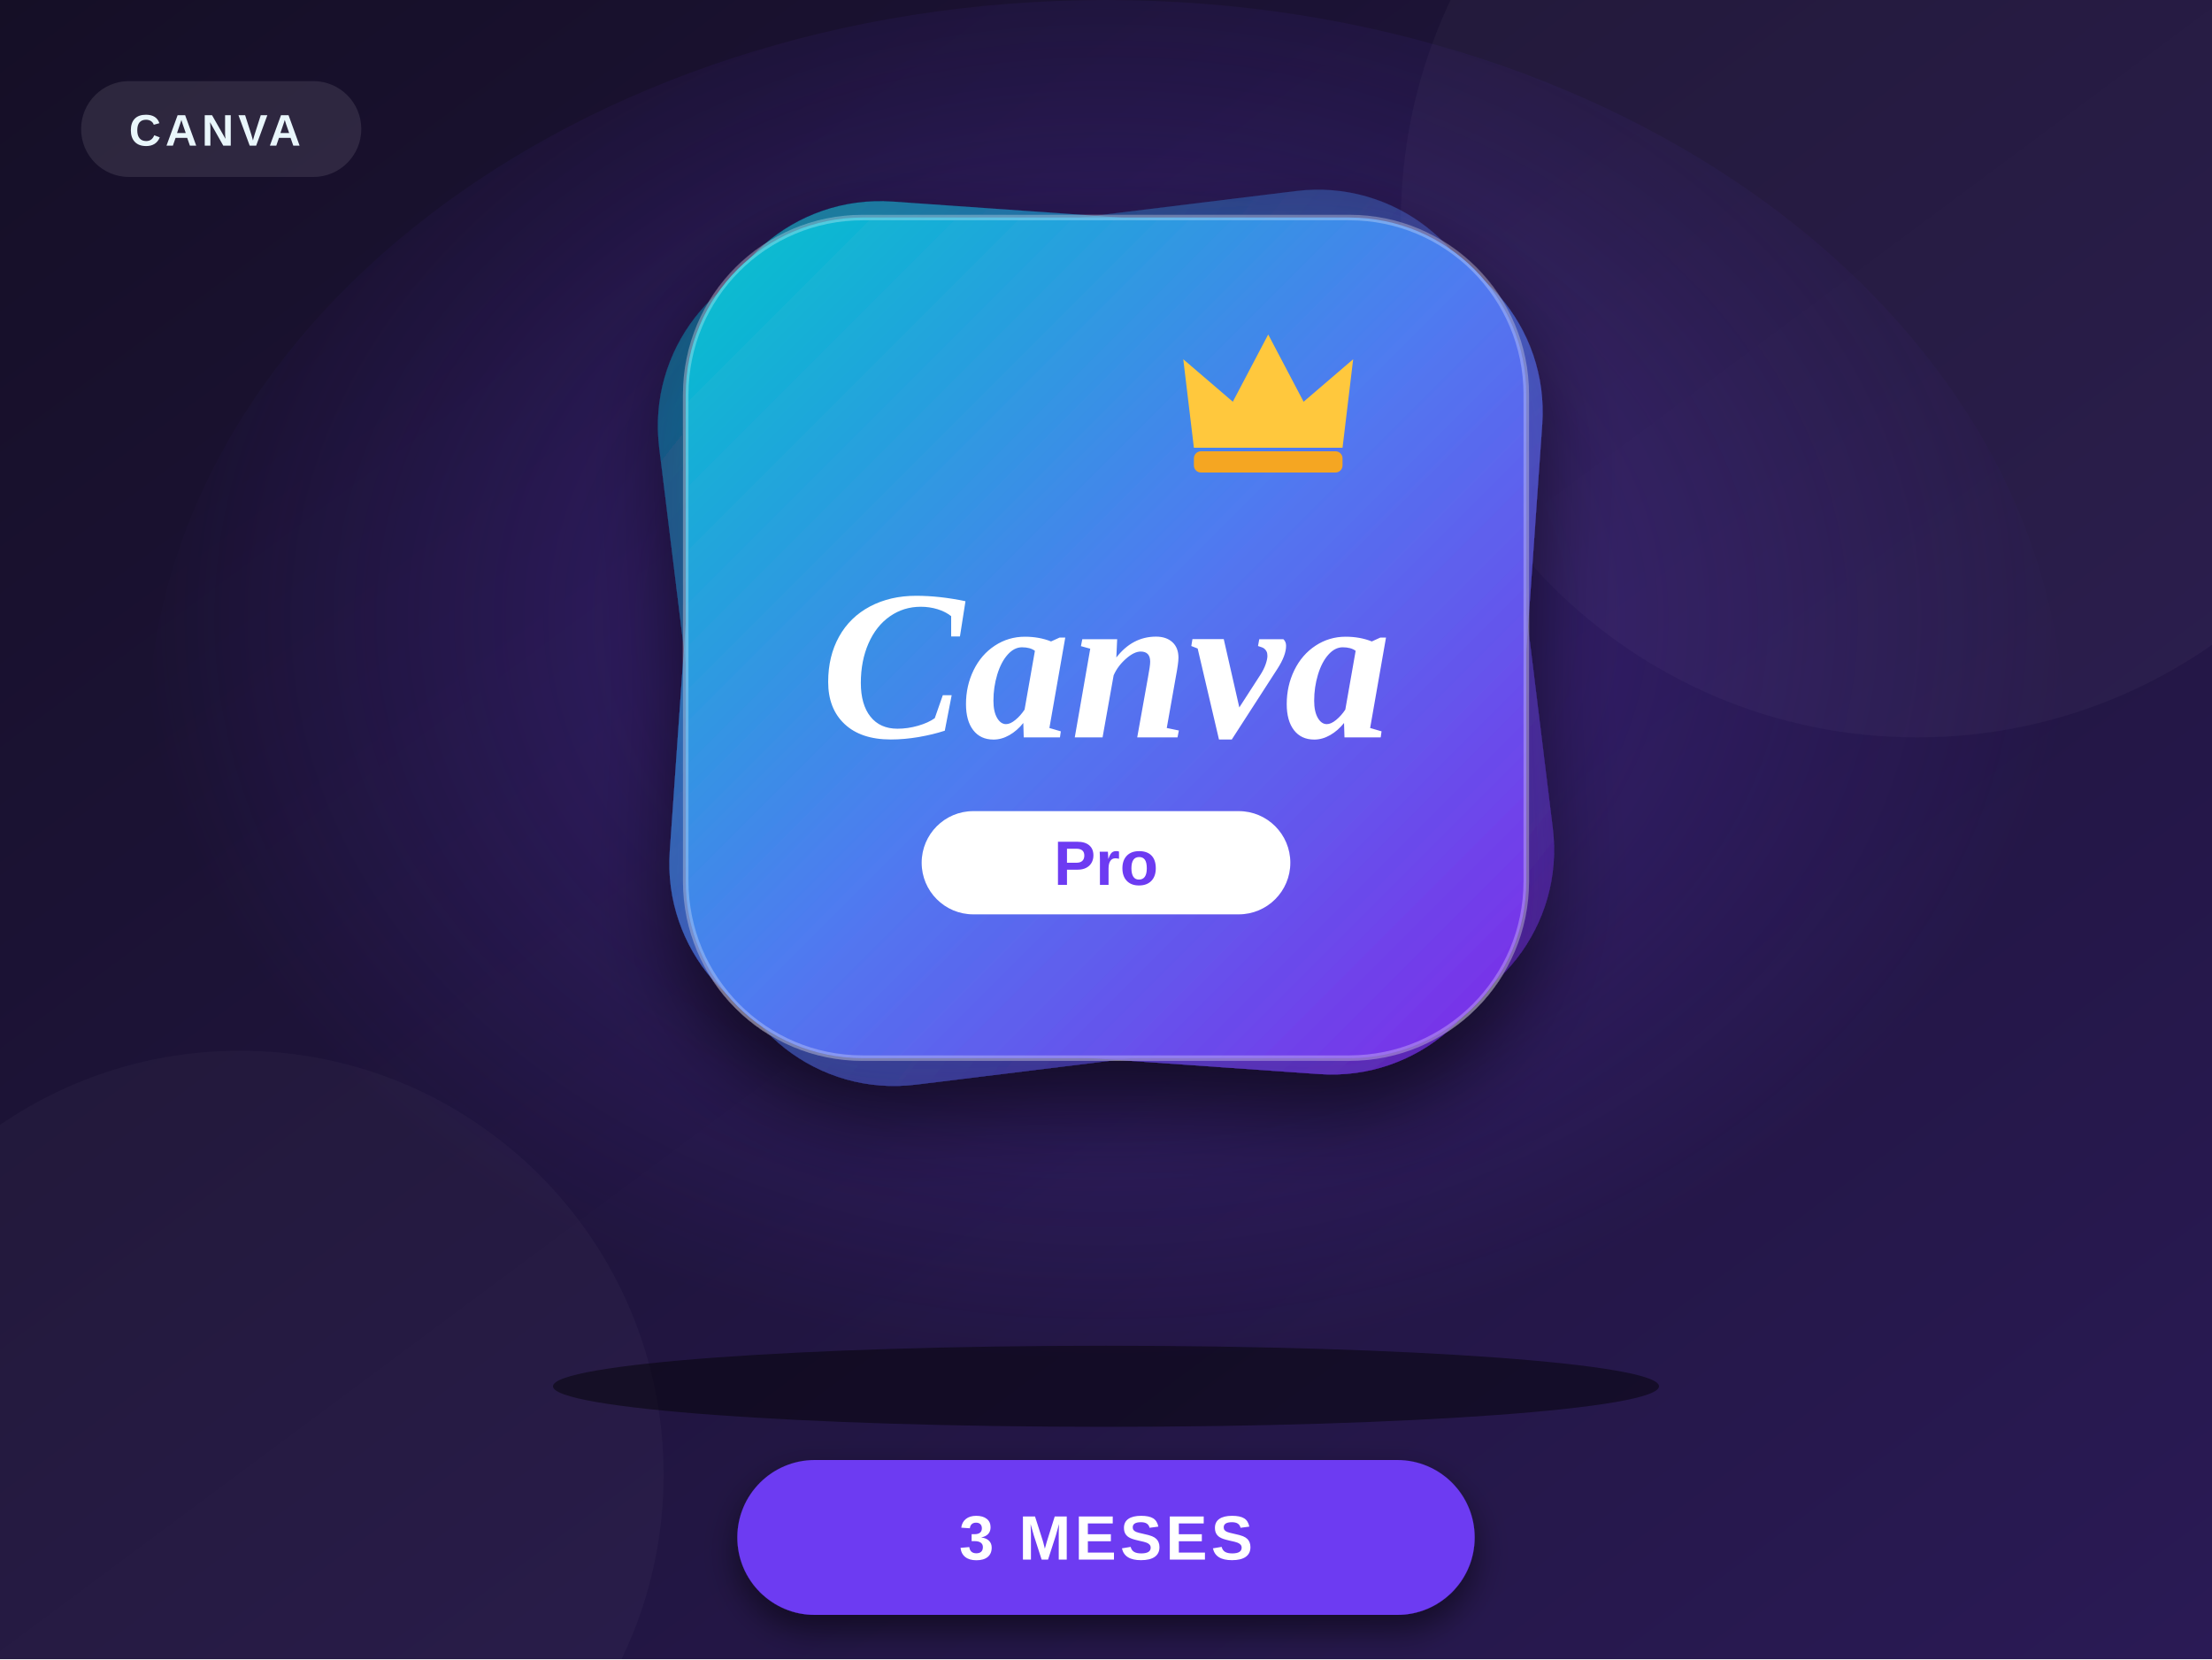
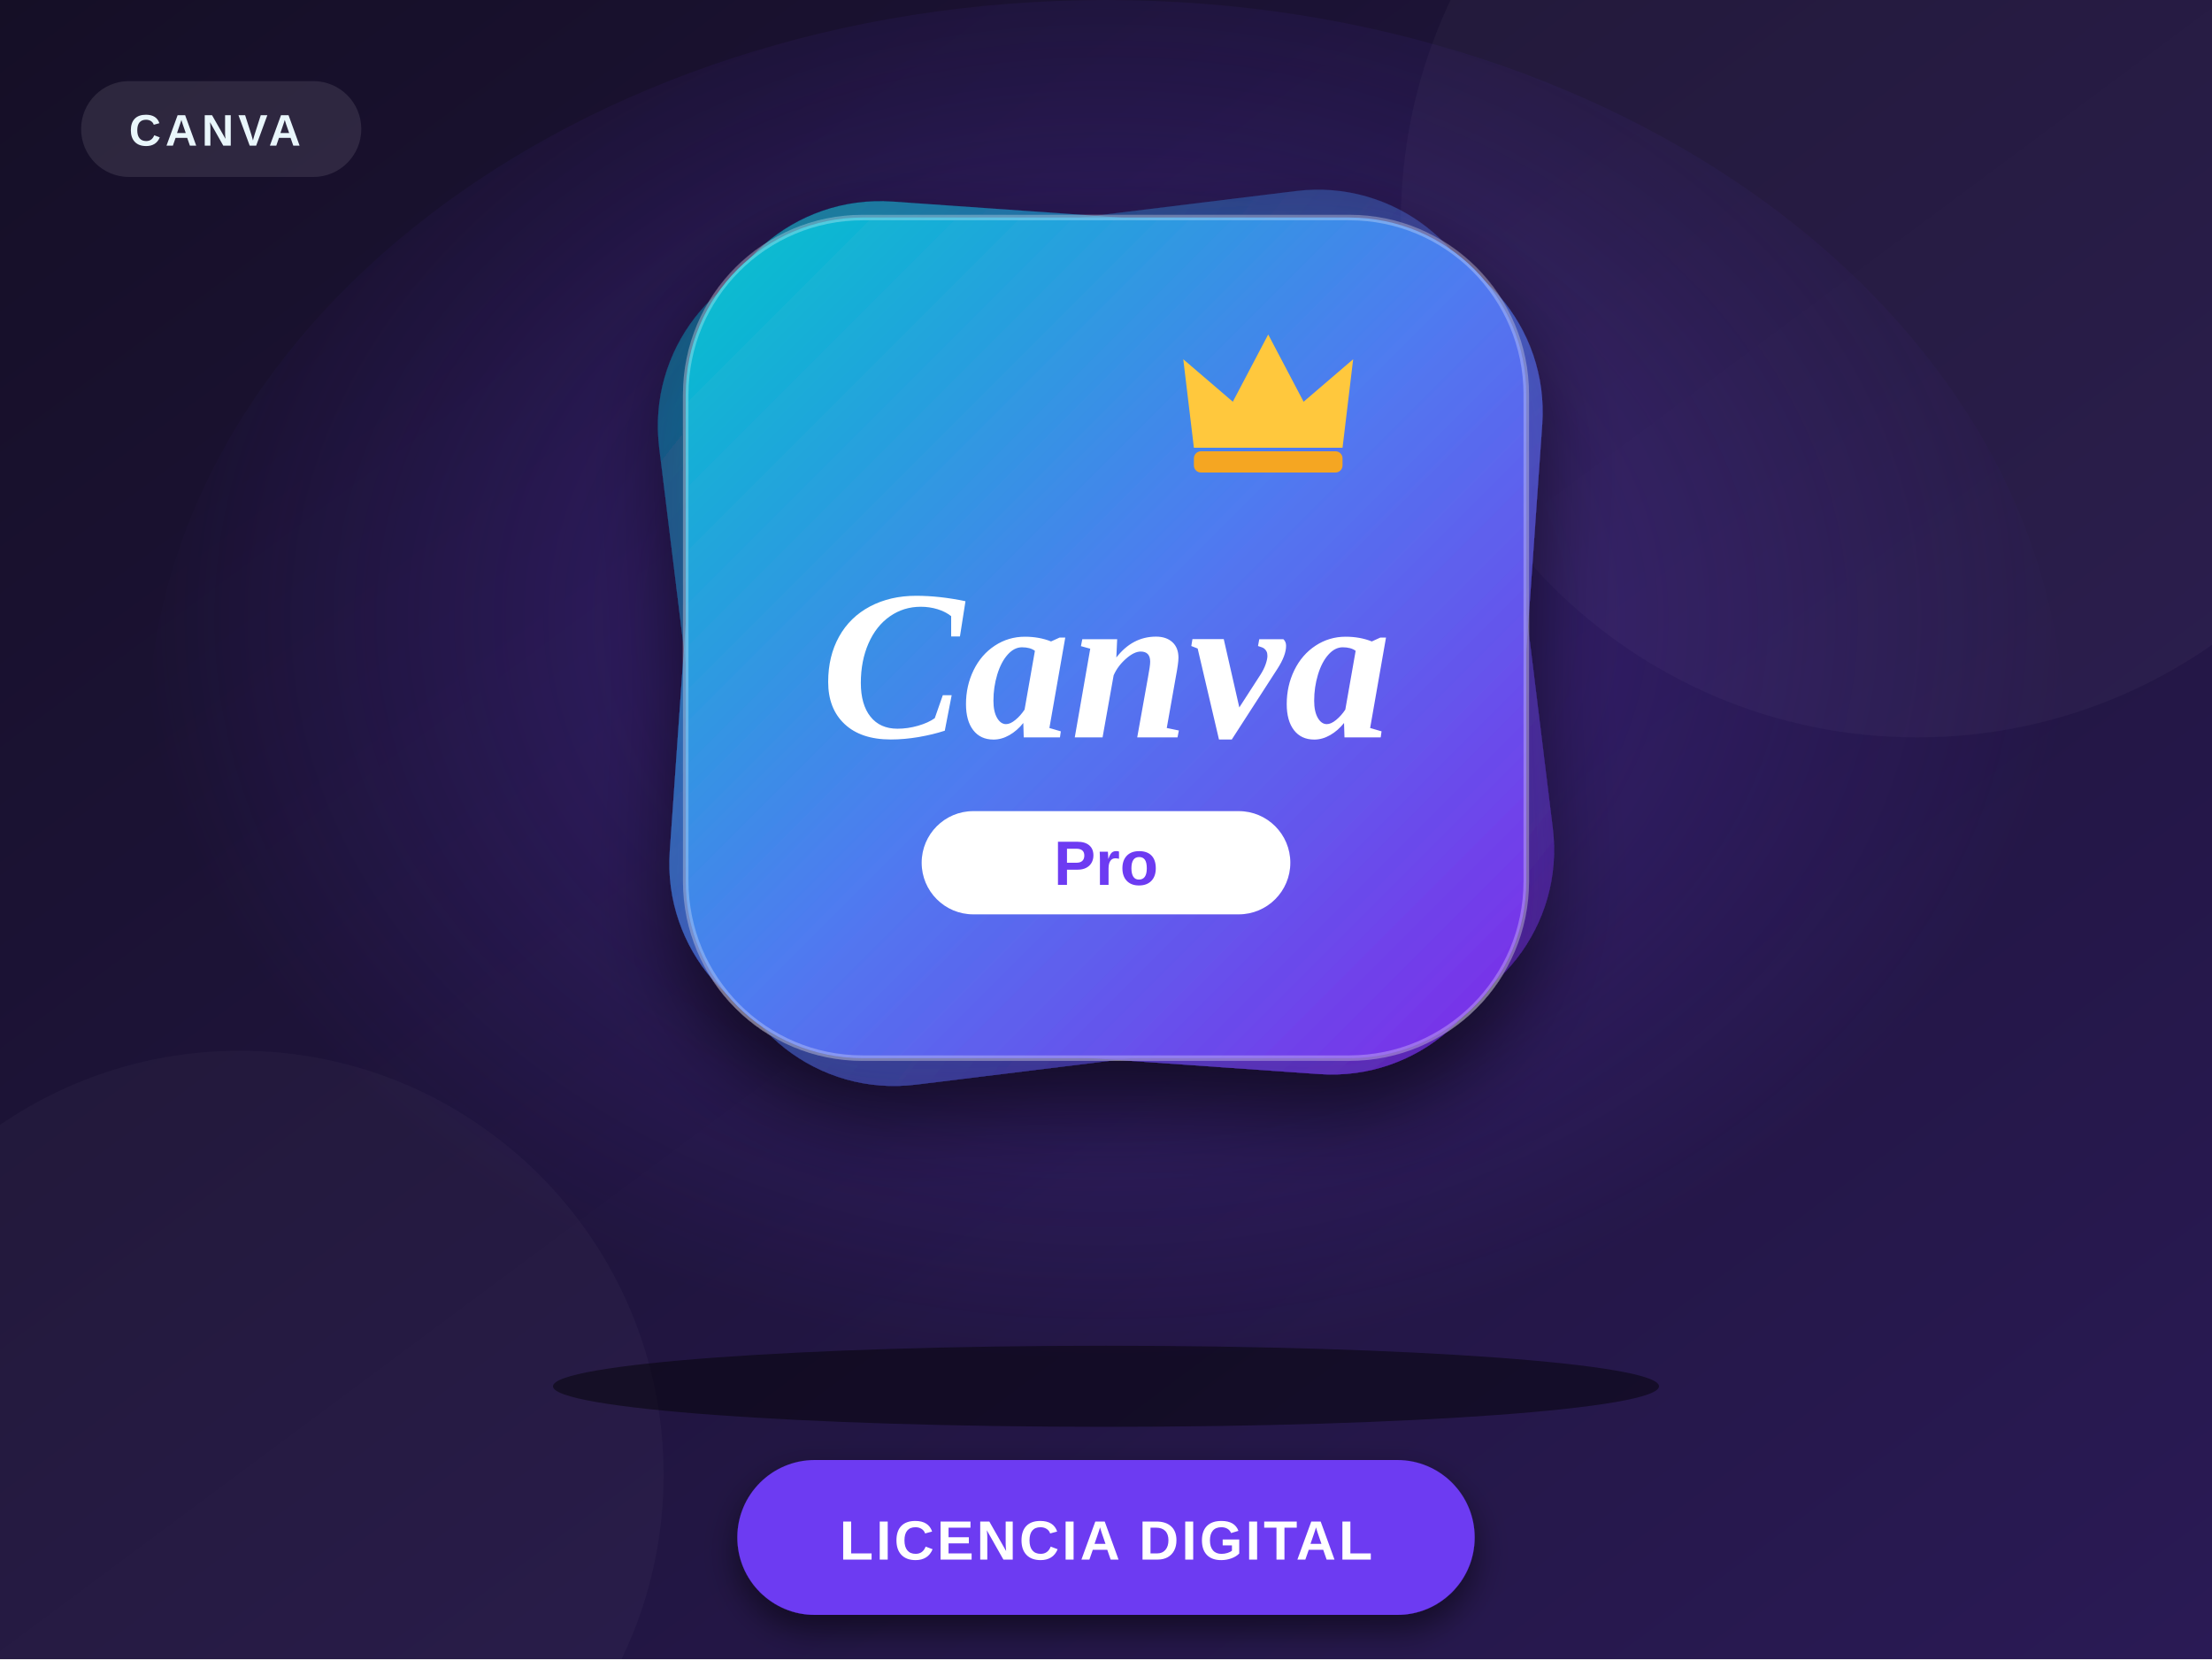
- <svg xmlns="http://www.w3.org/2000/svg" viewBox="0 0 1200 900" role="img" aria-label="CANVA 3 MESES">
+ <svg xmlns="http://www.w3.org/2000/svg" viewBox="0 0 1200 900" role="img" aria-label="CANVA LICENCIA DIGITAL">
  <defs>
    <linearGradient id="bg" x1="0" y1="0" x2="1" y2="1">
      <stop offset="0" stop-color="#150f26" />
      <stop offset="1" stop-color="#2a1a55" />
    </linearGradient>
    <radialGradient id="gl" cx=".5" cy=".42" r=".5">
      <stop offset="0" stop-color="#6D3BF2" stop-opacity="0.38" />
      <stop offset="1" stop-color="#6D3BF2" stop-opacity="0" />
    </radialGradient>
    <filter id="sh" x="-30%" y="-20%" width="160%" height="160%">
      <feDropShadow dx="0" dy="22" stdDeviation="22" flood-color="#000" flood-opacity="0.6" />
    </filter>
    <filter id="ms" x="-30%" y="-30%" width="160%" height="180%">
      <feDropShadow dx="0" dy="8" stdDeviation="9" flood-color="#000" flood-opacity="0.5" />
    </filter>
  </defs>
  <rect width="1200" height="900" fill="url(#bg)" />
  <circle cx="1040" cy="120" r="280" fill="#ffffff" opacity="0.035" />
  <circle cx="130" cy="800" r="230" fill="#ffffff" opacity="0.03" />
  <ellipse cx="600" cy="400" rx="520" ry="400" fill="url(#gl)" />
  <ellipse cx="600" cy="752" rx="300" ry="22" fill="#000" opacity="0.45" />
  <g filter="url(#sh)">
    <rect x="372" y="118" width="456" height="456" rx="96" fill="url(#cv)" opacity=".35" transform="rotate(-7 600 346)" />
    <rect x="372" y="118" width="456" height="456" rx="96" fill="url(#cv)" opacity=".6" transform="rotate(4 600 346)" />
    <rect x="372" y="118" width="456" height="456" rx="96" fill="url(#cv)" />
    <rect x="372" y="118" width="456" height="456" rx="96" fill="none" stroke="#ffffff" stroke-opacity="0.28" stroke-width="3" />
    <defs>
      <linearGradient id="cv" x1="0" y1="0" x2="1" y2="1">
        <stop offset="0" stop-color="#00c4cc" />
        <stop offset=".5" stop-color="#4f7bf0" />
        <stop offset="1" stop-color="#7d2ae8" />
      </linearGradient>
    </defs>
    <g transform="translate(640 168) scale(0.96)">
      <path d="M8 78 L2 28 L30 52 L50 14 L70 52 L98 28 L92 78Z" fill="#ffc83d" />
      <rect x="8" y="80" width="84" height="12" rx="4" fill="#f5a623" />
    </g>
    <text x="600" y="400" text-anchor="middle" font-size="116" font-style="italic" font-weight="700" fill="#fff" font-family="Georgia, 'Times New Roman', serif">Canva</text>
    <rect x="500" y="440" rx="28" width="200" height="56" fill="#fff" />
    <text x="600" y="480" text-anchor="middle" font-size="34" font-weight="800" fill="#6d3bf2" font-family="Segoe UI, Helvetica Neue, Arial, sans-serif">Pro</text>
  </g>
  <g font-family="Segoe UI, Helvetica Neue, Arial, sans-serif" font-weight="800">
    <rect x="44" y="44" rx="26" width="152" height="52" fill="#ffffff" opacity="0.1" />
    <text x="70" y="79" font-size="24" letter-spacing="2.4" fill="#e9f6fb">CANVA</text>
    <rect x="400" y="792" rx="42" width="400" height="84" fill="#6D3BF2" filter="url(#ms)" />
-     <text x="600" y="846" text-anchor="middle" font-size="34" letter-spacing="2" fill="#fff">3 MESES</text>
+     <text x="600" y="846" text-anchor="middle" font-size="30" letter-spacing="1.5" fill="#fff">LICENCIA DIGITAL</text>
  </g>
</svg>
